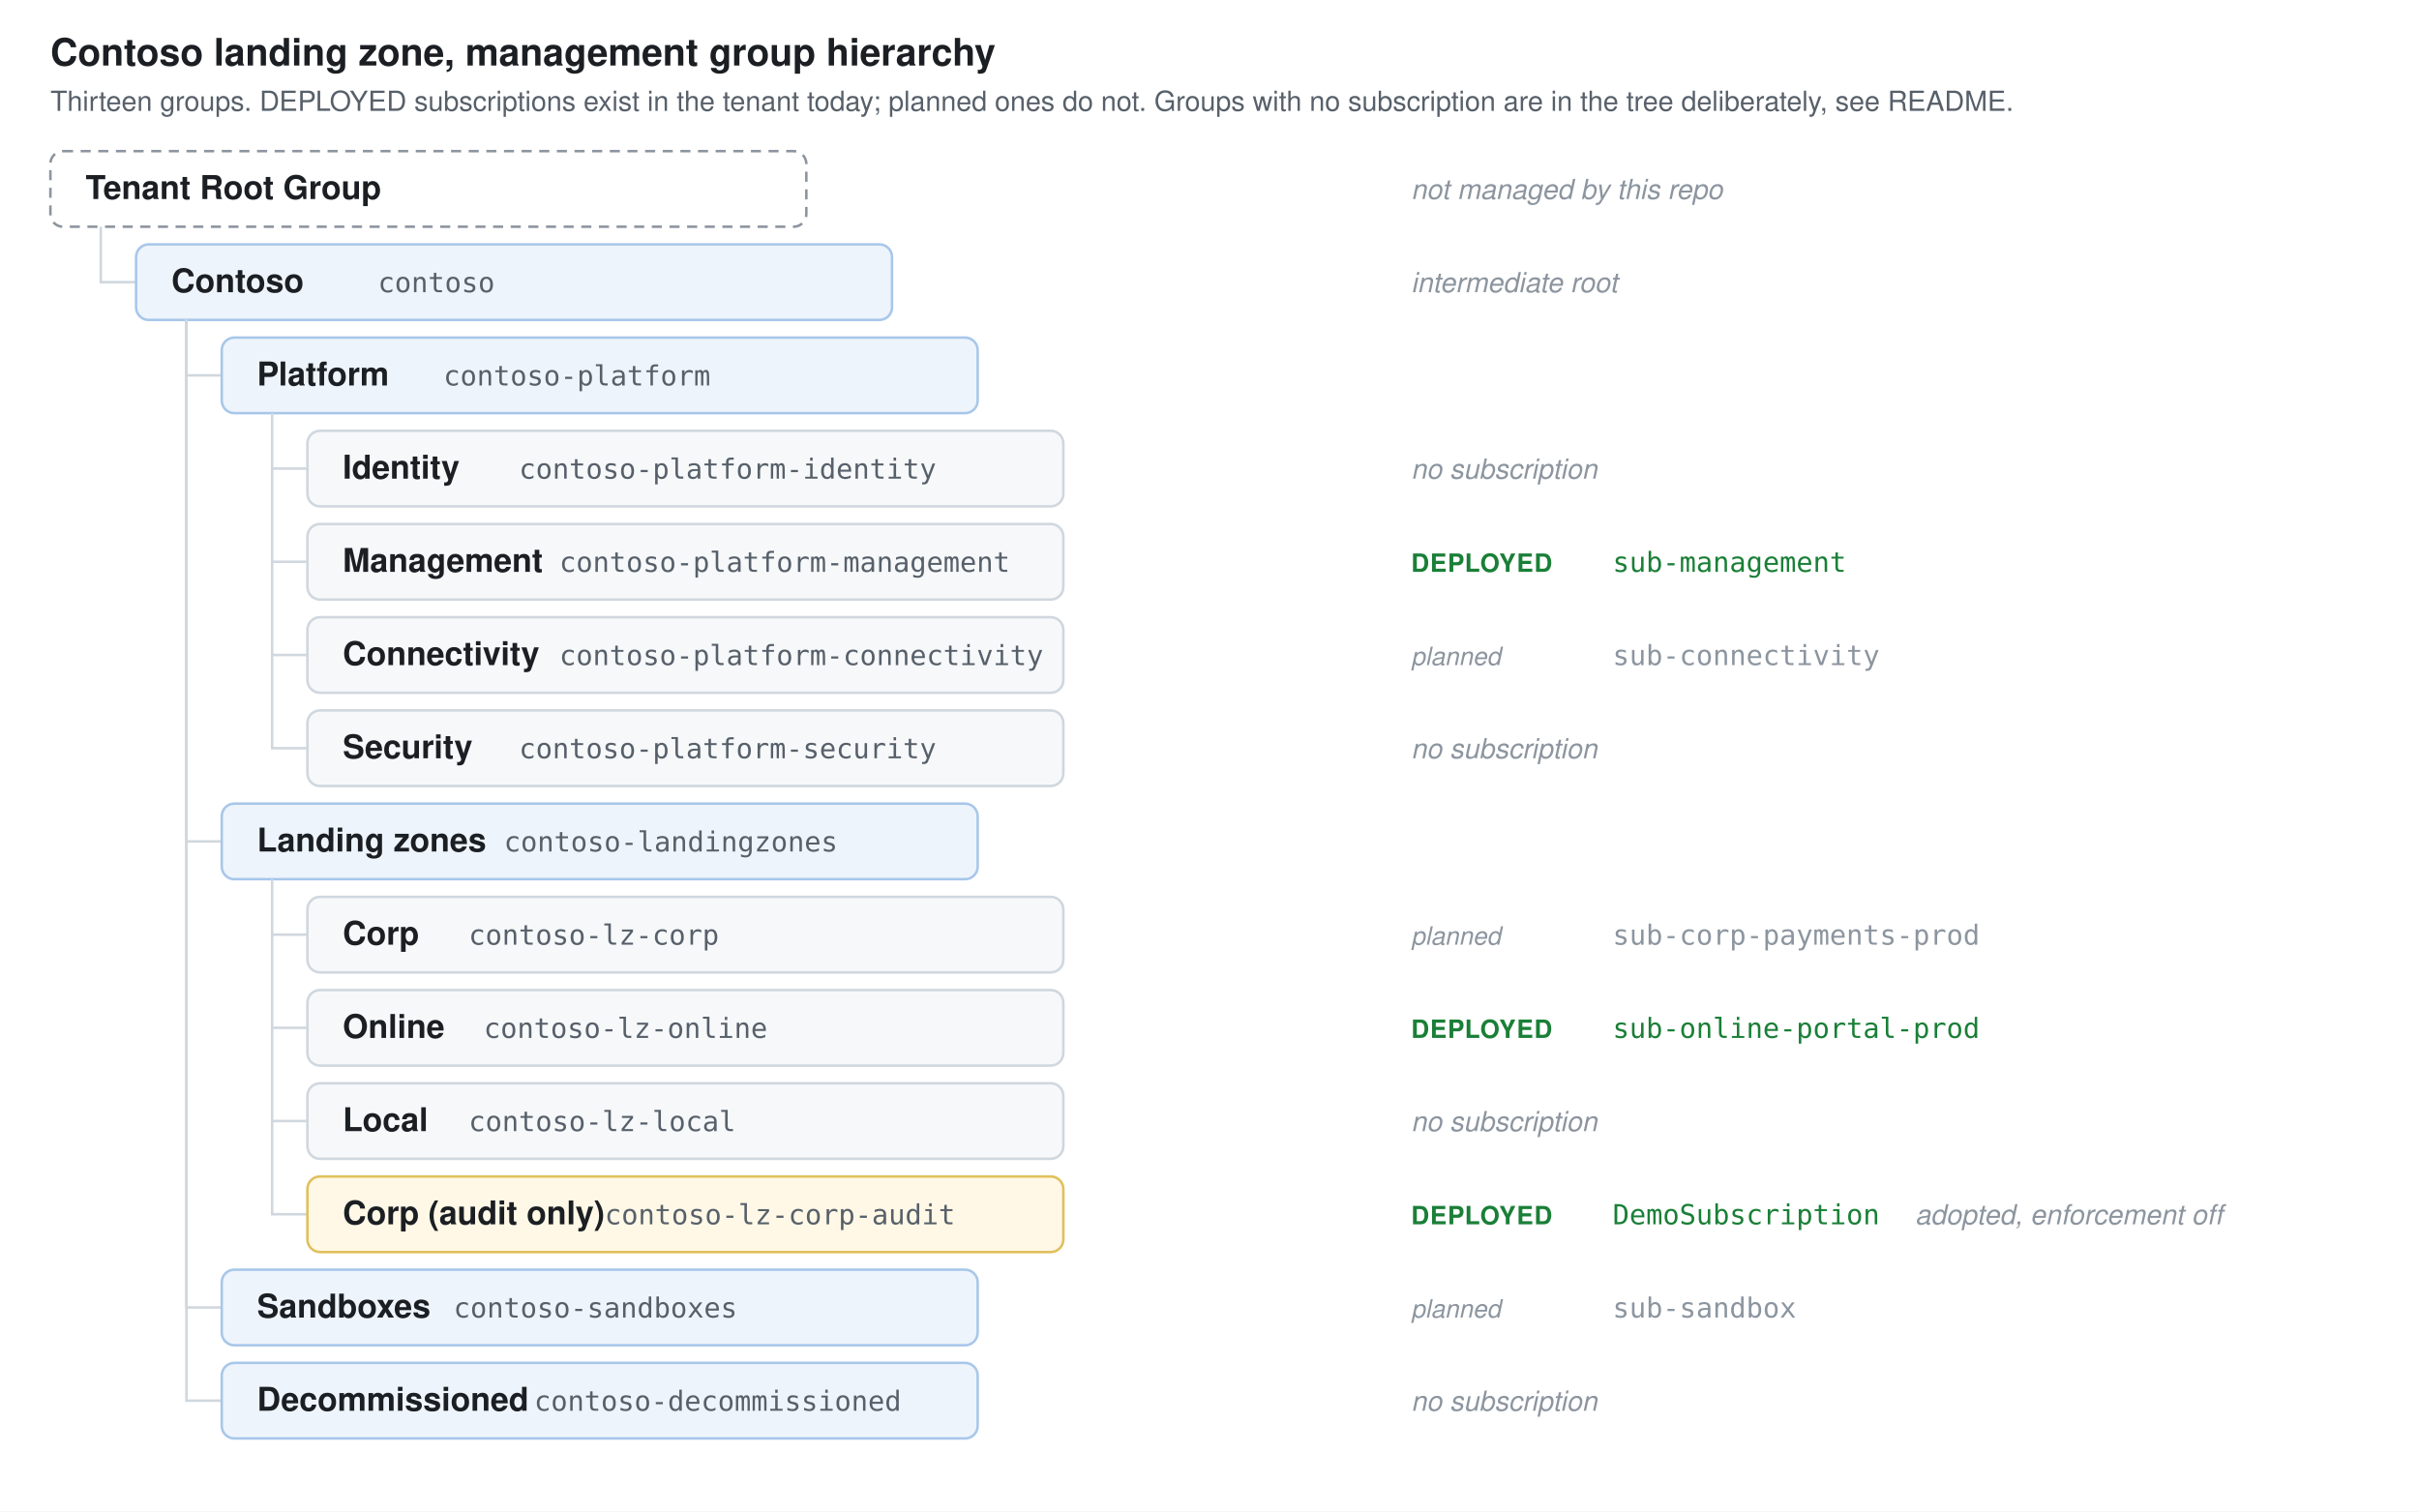
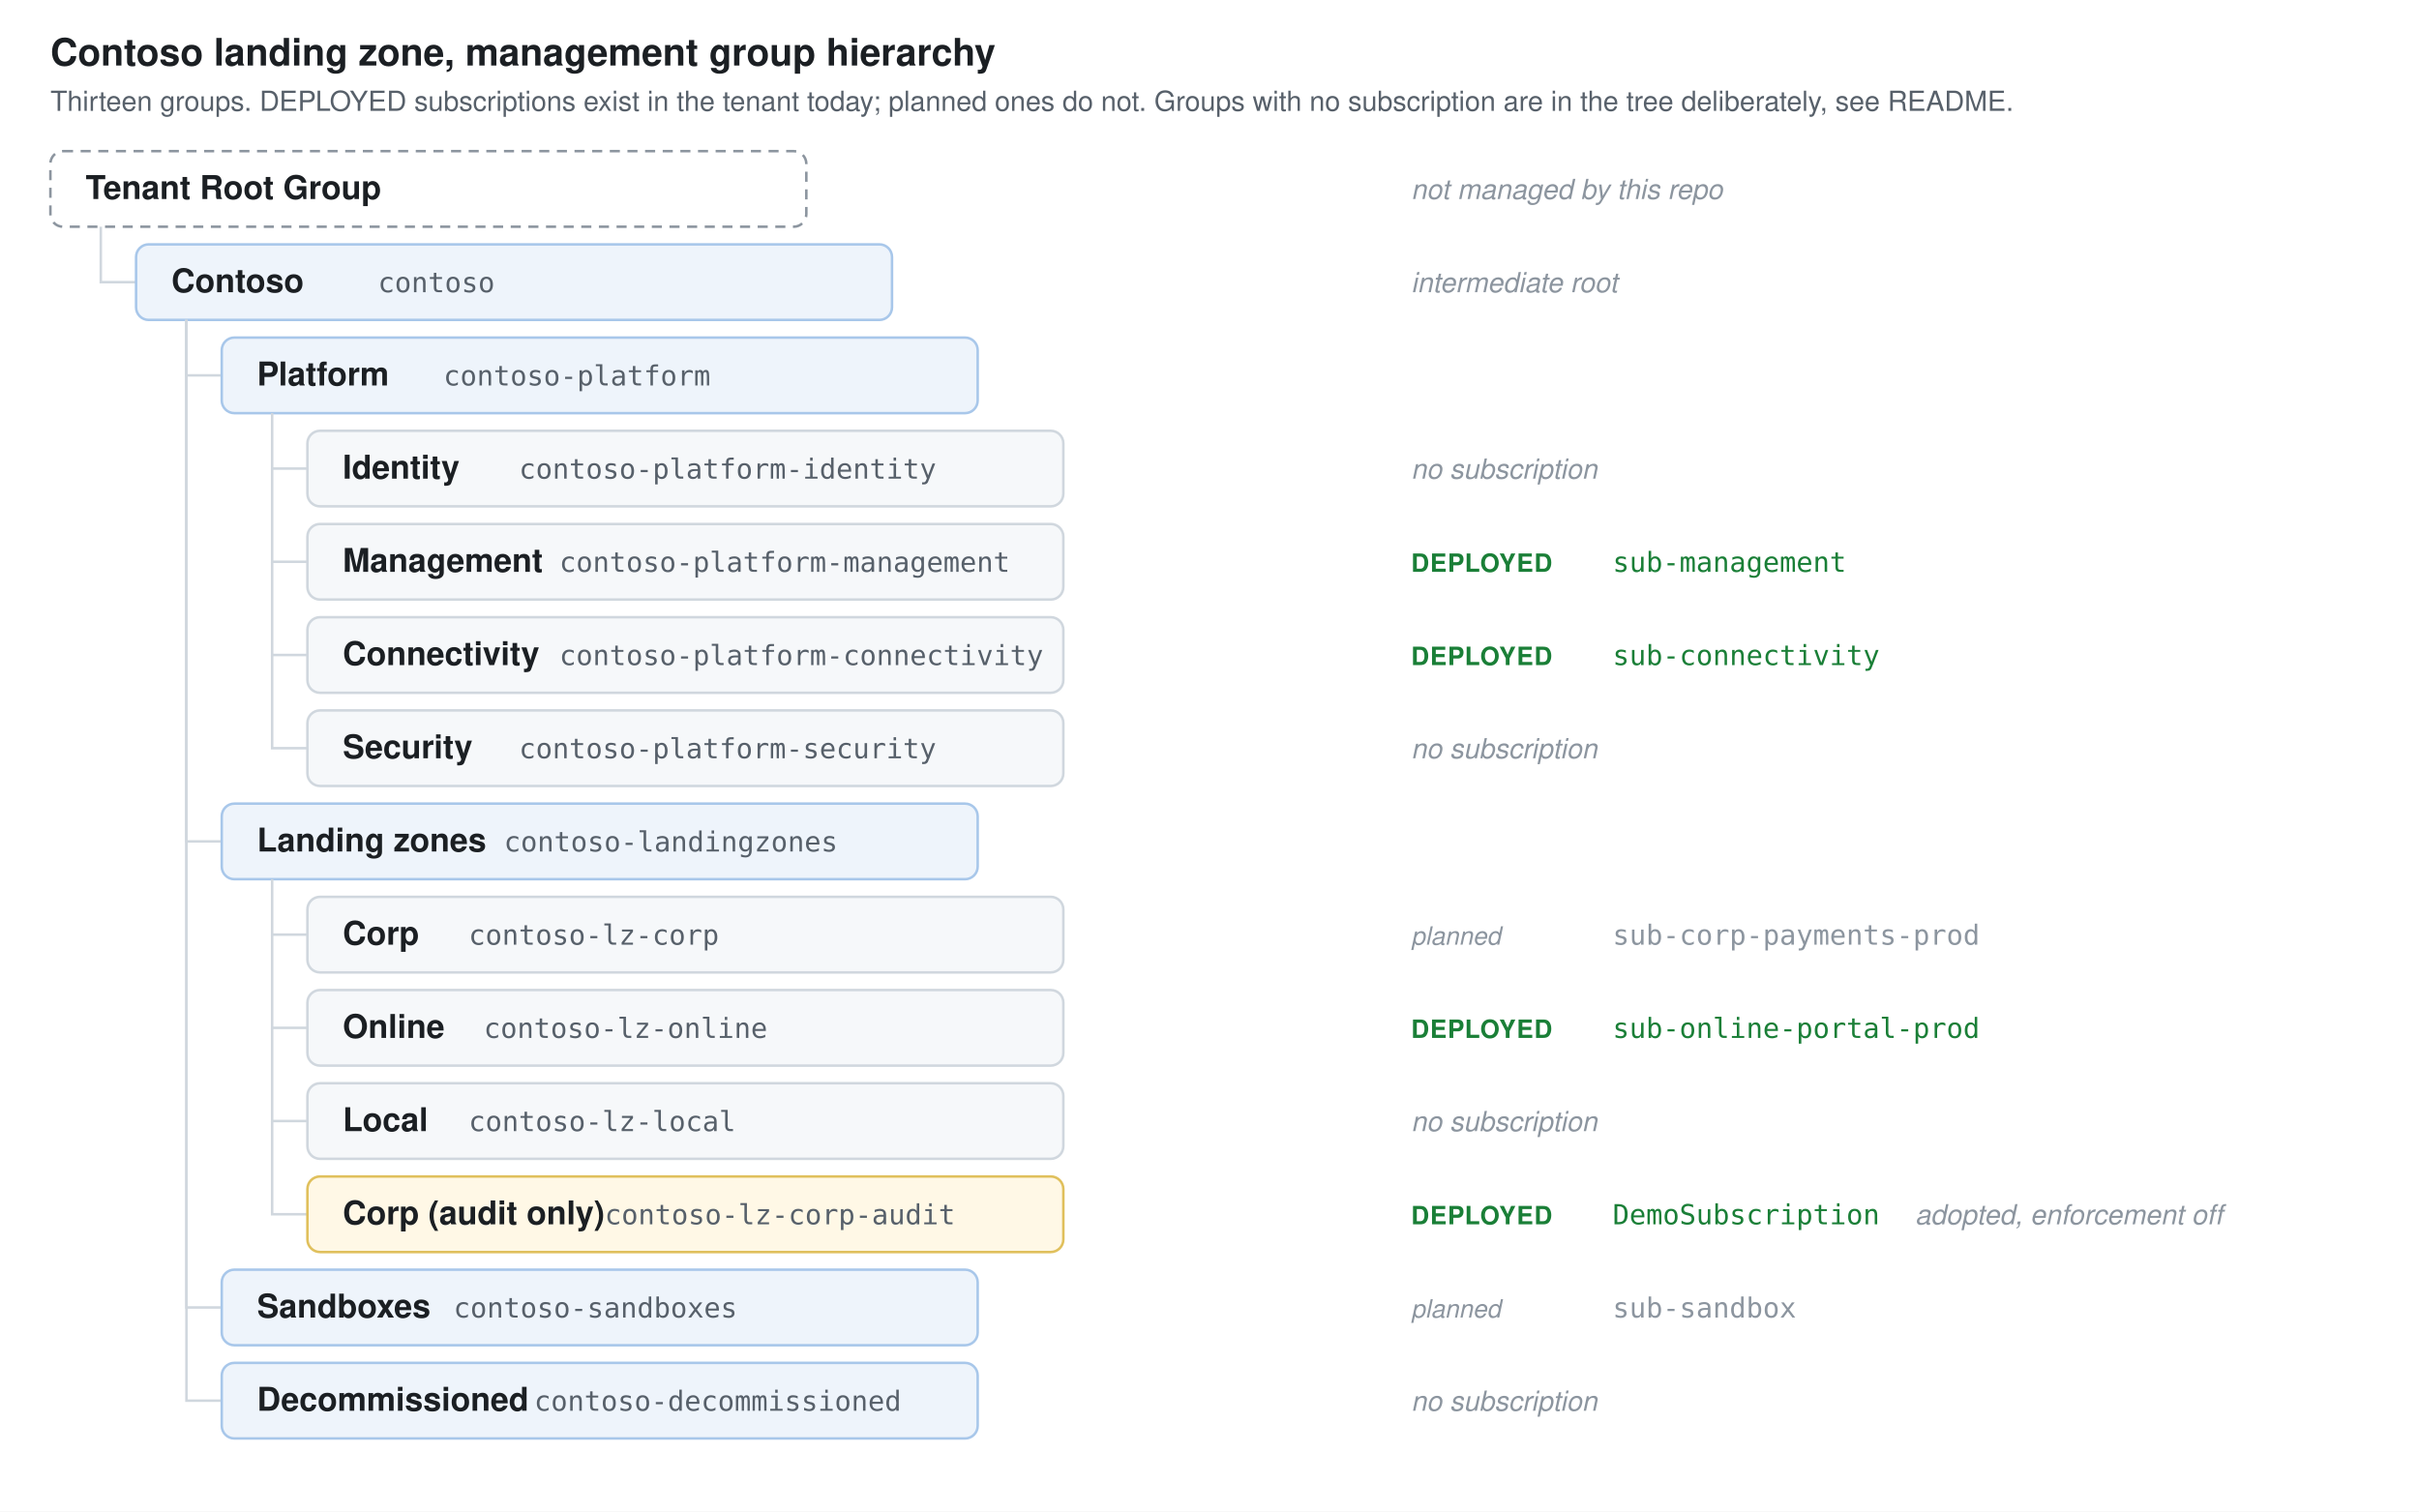
<svg xmlns="http://www.w3.org/2000/svg" viewBox="0 0 960 600" width="960" height="600" font-family="ui-sans-serif, -apple-system, Segoe UI, Helvetica, Arial, sans-serif">
  <style>
    .card  { fill: #f6f8fa; stroke: #d0d7de; stroke-width: 1; rx: 5; }
    .root  { fill: #ffffff; stroke: #8c959f; stroke-width: 1; stroke-dasharray: 4 3; rx: 5; }
    .tier1 { fill: #eef4fb; stroke: #a8c7ea; stroke-width: 1; rx: 5; }
    .audit { fill: #fff8e6; stroke: #e0c05c; stroke-width: 1; rx: 5; }
    .name  { fill: #1b1f23; font-size: 13px; font-weight: 600; }
    .id    { fill: #57606a; font-size: 11px; font-family: ui-monospace, SFMono-Regular, Menlo, Consolas, monospace; }
    .sub   { fill: #1a7f37; font-size: 11px; font-family: ui-monospace, SFMono-Regular, Menlo, Consolas, monospace; }
    .plan  { fill: #8c959f; font-size: 11px; font-family: ui-monospace, SFMono-Regular, Menlo, Consolas, monospace; }
    .tagd  { fill: #1a7f37; font-size: 10px; font-weight: 600; letter-spacing: 0.3px; }
    .tagp  { fill: #8c959f; font-size: 10px; font-style: italic; }
    .empty { fill: #8c959f; font-size: 11px; font-style: italic; }
    .conn  { stroke: #d0d7de; stroke-width: 1; fill: none; }
    .title { fill: #1b1f23; font-size: 15px; font-weight: 700; }
    .cap   { fill: #57606a; font-size: 11px; }
    .bg     { fill: #ffffff; }

    /* Readable on a dark page. GitHub renders this from the reader's
       browser setting, so the diagram follows the surrounding theme. */
    @media (prefers-color-scheme: dark) {
      .card   { fill: #262e3a; stroke: #3d4653; stroke-width: 1; rx: 5; }
      .root   { fill: #232a35; stroke: #808b98; stroke-width: 1; stroke-dasharray: 4 3; rx: 5; }
      .tier1  { fill: #1a2b3d; stroke: #5288bd; stroke-width: 1; rx: 5; }
      .audit  { fill: #2f2917; stroke: #907a33; stroke-width: 1; rx: 5; }
      .name   { fill: #e8eef4; font-size: 13px; font-weight: 600; }
      .id     { fill: #a7b1bd; font-size: 11px; font-family: ui-monospace, SFMono-Regular, Menlo, Consolas, monospace; }
      .sub    { fill: #46c464; font-size: 11px; font-family: ui-monospace, SFMono-Regular, Menlo, Consolas, monospace; }
      .plan   { fill: #808b98; font-size: 11px; font-family: ui-monospace, SFMono-Regular, Menlo, Consolas, monospace; }
      .tagd   { fill: #46c464; font-size: 10px; font-weight: 600; letter-spacing: 0.3px; }
      .tagp   { fill: #808b98; font-size: 10px; font-style: italic; }
      .empty  { fill: #808b98; font-size: 11px; font-style: italic; }
      .conn   { stroke: #3d4653; stroke-width: 1; fill: none; }
      .title  { fill: #e8eef4; font-size: 15px; font-weight: 700; }
      .cap    { fill: #a7b1bd; font-size: 11px; }
      .bg     { fill: #1b212b; }
    }
  </style>
  <rect class="bg" x="0" y="0" width="960" height="600" />
  <text class="title" x="20" y="26">Contoso landing zone, management group hierarchy</text>
  <text class="cap" x="20" y="44">Thirteen groups. DEPLOYED subscriptions exist in the tenant today; planned ones do not. Groups with no subscription are in the tree deliberately, see README.</text>
  <rect class="root" x="20" y="60" width="300" height="30" />
  <text class="name" x="34" y="79">Tenant Root Group</text>
  <text class="empty" x="560" y="79">not managed by this repo</text>
  <path class="conn" d="M 40 90 L 40 112 L 54 112" />
  <rect class="tier1" x="54" y="97" width="300" height="30" />
  <text class="name" x="68" y="116">Contoso</text>
  <text class="id" x="150" y="116">contoso</text>
  <text class="empty" x="560" y="116">intermediate root</text>
  <path class="conn" d="M 74 127 L 74 149 L 88 149" />
  <rect class="tier1" x="88" y="134" width="300" height="30" />
  <text class="name" x="102" y="153">Platform</text>
  <text class="id" x="176" y="153">contoso-platform</text>
  <path class="conn" d="M 108 164 L 108 186 L 122 186" />
  <rect class="card" x="122" y="171" width="300" height="30" />
  <text class="name" x="136" y="190">Identity</text>
  <text class="id" x="206" y="190">contoso-platform-identity</text>
  <text class="empty" x="560" y="190">no subscription</text>
  <path class="conn" d="M 108 186 L 108 223 L 122 223" />
  <rect class="card" x="122" y="208" width="300" height="30" />
  <text class="name" x="136" y="227">Management</text>
  <text class="id" x="222" y="227">contoso-platform-management</text>
  <text class="tagd" x="560" y="227">DEPLOYED</text>
  <text class="sub" x="640" y="227">sub-management</text>
  <path class="conn" d="M 108 223 L 108 260 L 122 260" />
  <rect class="card" x="122" y="245" width="300" height="30" />
  <text class="name" x="136" y="264">Connectivity</text>
  <text class="id" x="222" y="264">contoso-platform-connectivity</text>
-   <text class="tagp" x="560" y="264">planned</text>
-   <text class="plan" x="640" y="264">sub-connectivity</text>
+   <text class="tagd" x="560" y="264">DEPLOYED</text>
+   <text class="sub" x="640" y="264">sub-connectivity</text>
  <path class="conn" d="M 108 260 L 108 297 L 122 297" />
  <rect class="card" x="122" y="282" width="300" height="30" />
  <text class="name" x="136" y="301">Security</text>
  <text class="id" x="206" y="301">contoso-platform-security</text>
  <text class="empty" x="560" y="301">no subscription</text>
  <path class="conn" d="M 74 127 L 74 334 L 88 334" />
  <rect class="tier1" x="88" y="319" width="300" height="30" />
  <text class="name" x="102" y="338">Landing zones</text>
  <text class="id" x="200" y="338">contoso-landingzones</text>
  <path class="conn" d="M 108 349 L 108 371 L 122 371" />
  <rect class="card" x="122" y="356" width="300" height="30" />
  <text class="name" x="136" y="375">Corp</text>
  <text class="id" x="186" y="375">contoso-lz-corp</text>
  <text class="tagp" x="560" y="375">planned</text>
  <text class="plan" x="640" y="375">sub-corp-payments-prod</text>
  <path class="conn" d="M 108 371 L 108 408 L 122 408" />
  <rect class="card" x="122" y="393" width="300" height="30" />
  <text class="name" x="136" y="412">Online</text>
  <text class="id" x="192" y="412">contoso-lz-online</text>
  <text class="tagd" x="560" y="412">DEPLOYED</text>
  <text class="sub" x="640" y="412">sub-online-portal-prod</text>
  <path class="conn" d="M 108 408 L 108 445 L 122 445" />
  <rect class="card" x="122" y="430" width="300" height="30" />
  <text class="name" x="136" y="449">Local</text>
  <text class="id" x="186" y="449">contoso-lz-local</text>
  <text class="empty" x="560" y="449">no subscription</text>
  <path class="conn" d="M 108 445 L 108 482 L 122 482" />
  <rect class="audit" x="122" y="467" width="300" height="30" />
  <text class="name" x="136" y="486">Corp (audit only)</text>
  <text class="id" x="240" y="486">contoso-lz-corp-audit</text>
  <text class="tagd" x="560" y="486">DEPLOYED</text>
  <text class="sub" x="640" y="486">DemoSubscription</text>
  <text class="empty" x="760" y="486">adopted, enforcement off</text>
  <path class="conn" d="M 74 127 L 74 519 L 88 519" />
  <rect class="tier1" x="88" y="504" width="300" height="30" />
  <text class="name" x="102" y="523">Sandboxes</text>
  <text class="id" x="180" y="523">contoso-sandboxes</text>
  <text class="tagp" x="560" y="523">planned</text>
  <text class="plan" x="640" y="523">sub-sandbox</text>
  <path class="conn" d="M 74 127 L 74 556 L 88 556" />
  <rect class="tier1" x="88" y="541" width="300" height="30" />
  <text class="name" x="102" y="560">Decommissioned</text>
  <text class="id" x="212" y="560">contoso-decommissioned</text>
  <text class="empty" x="560" y="560">no subscription</text>
</svg>
